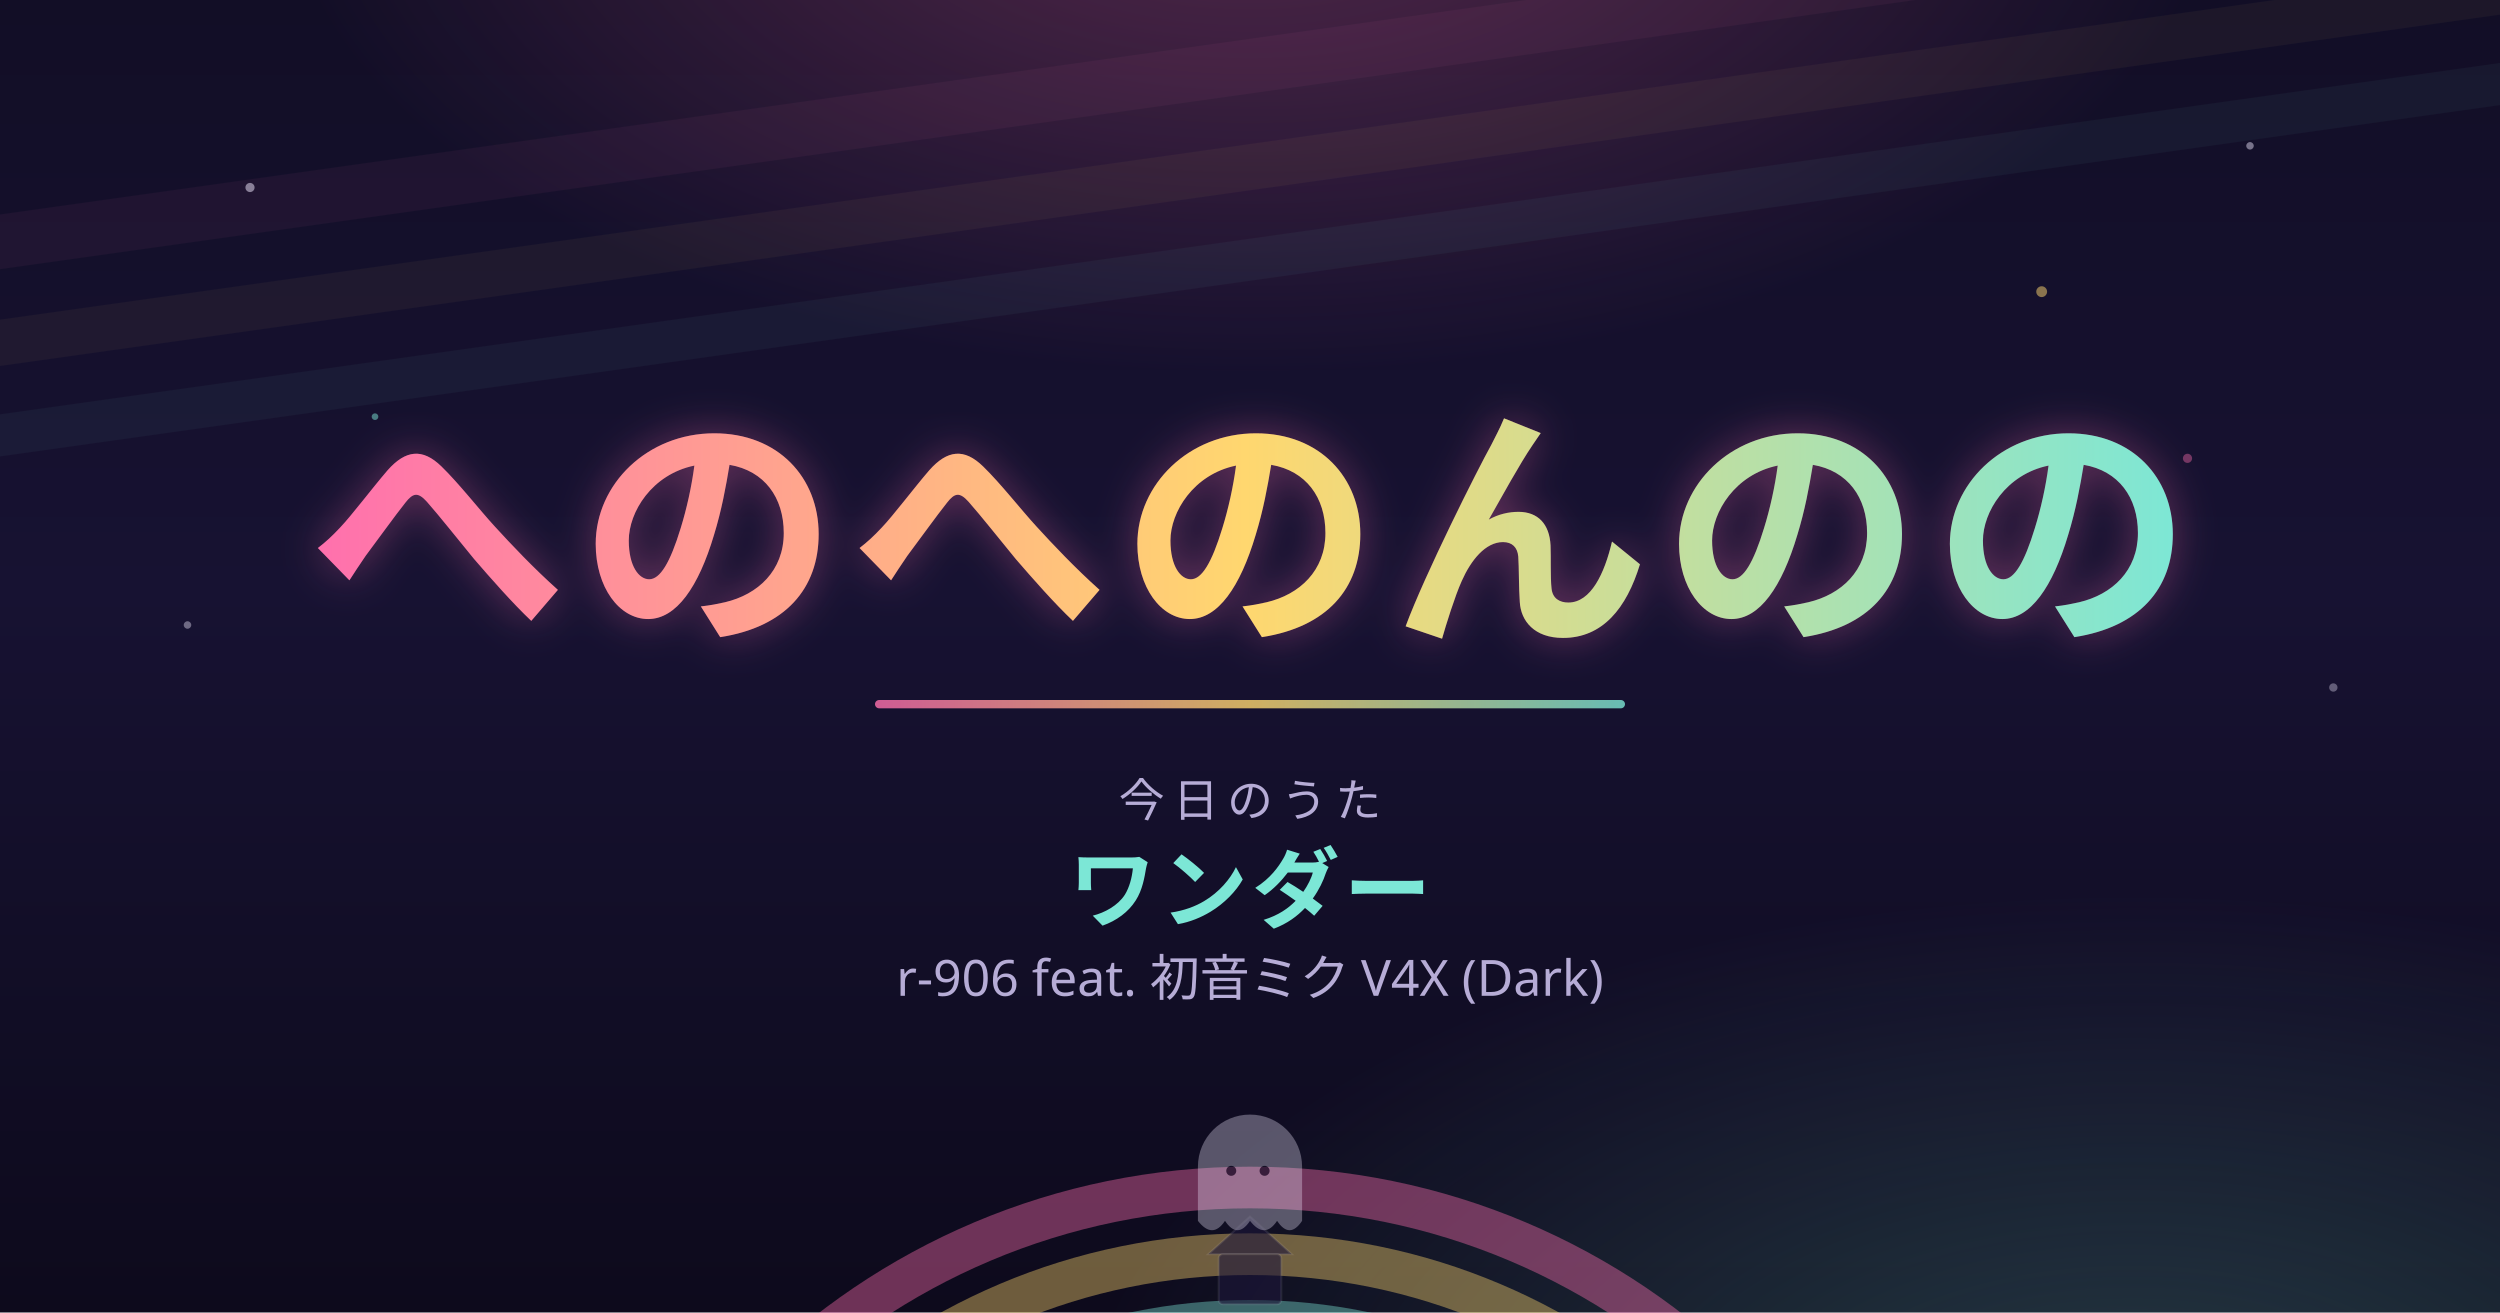
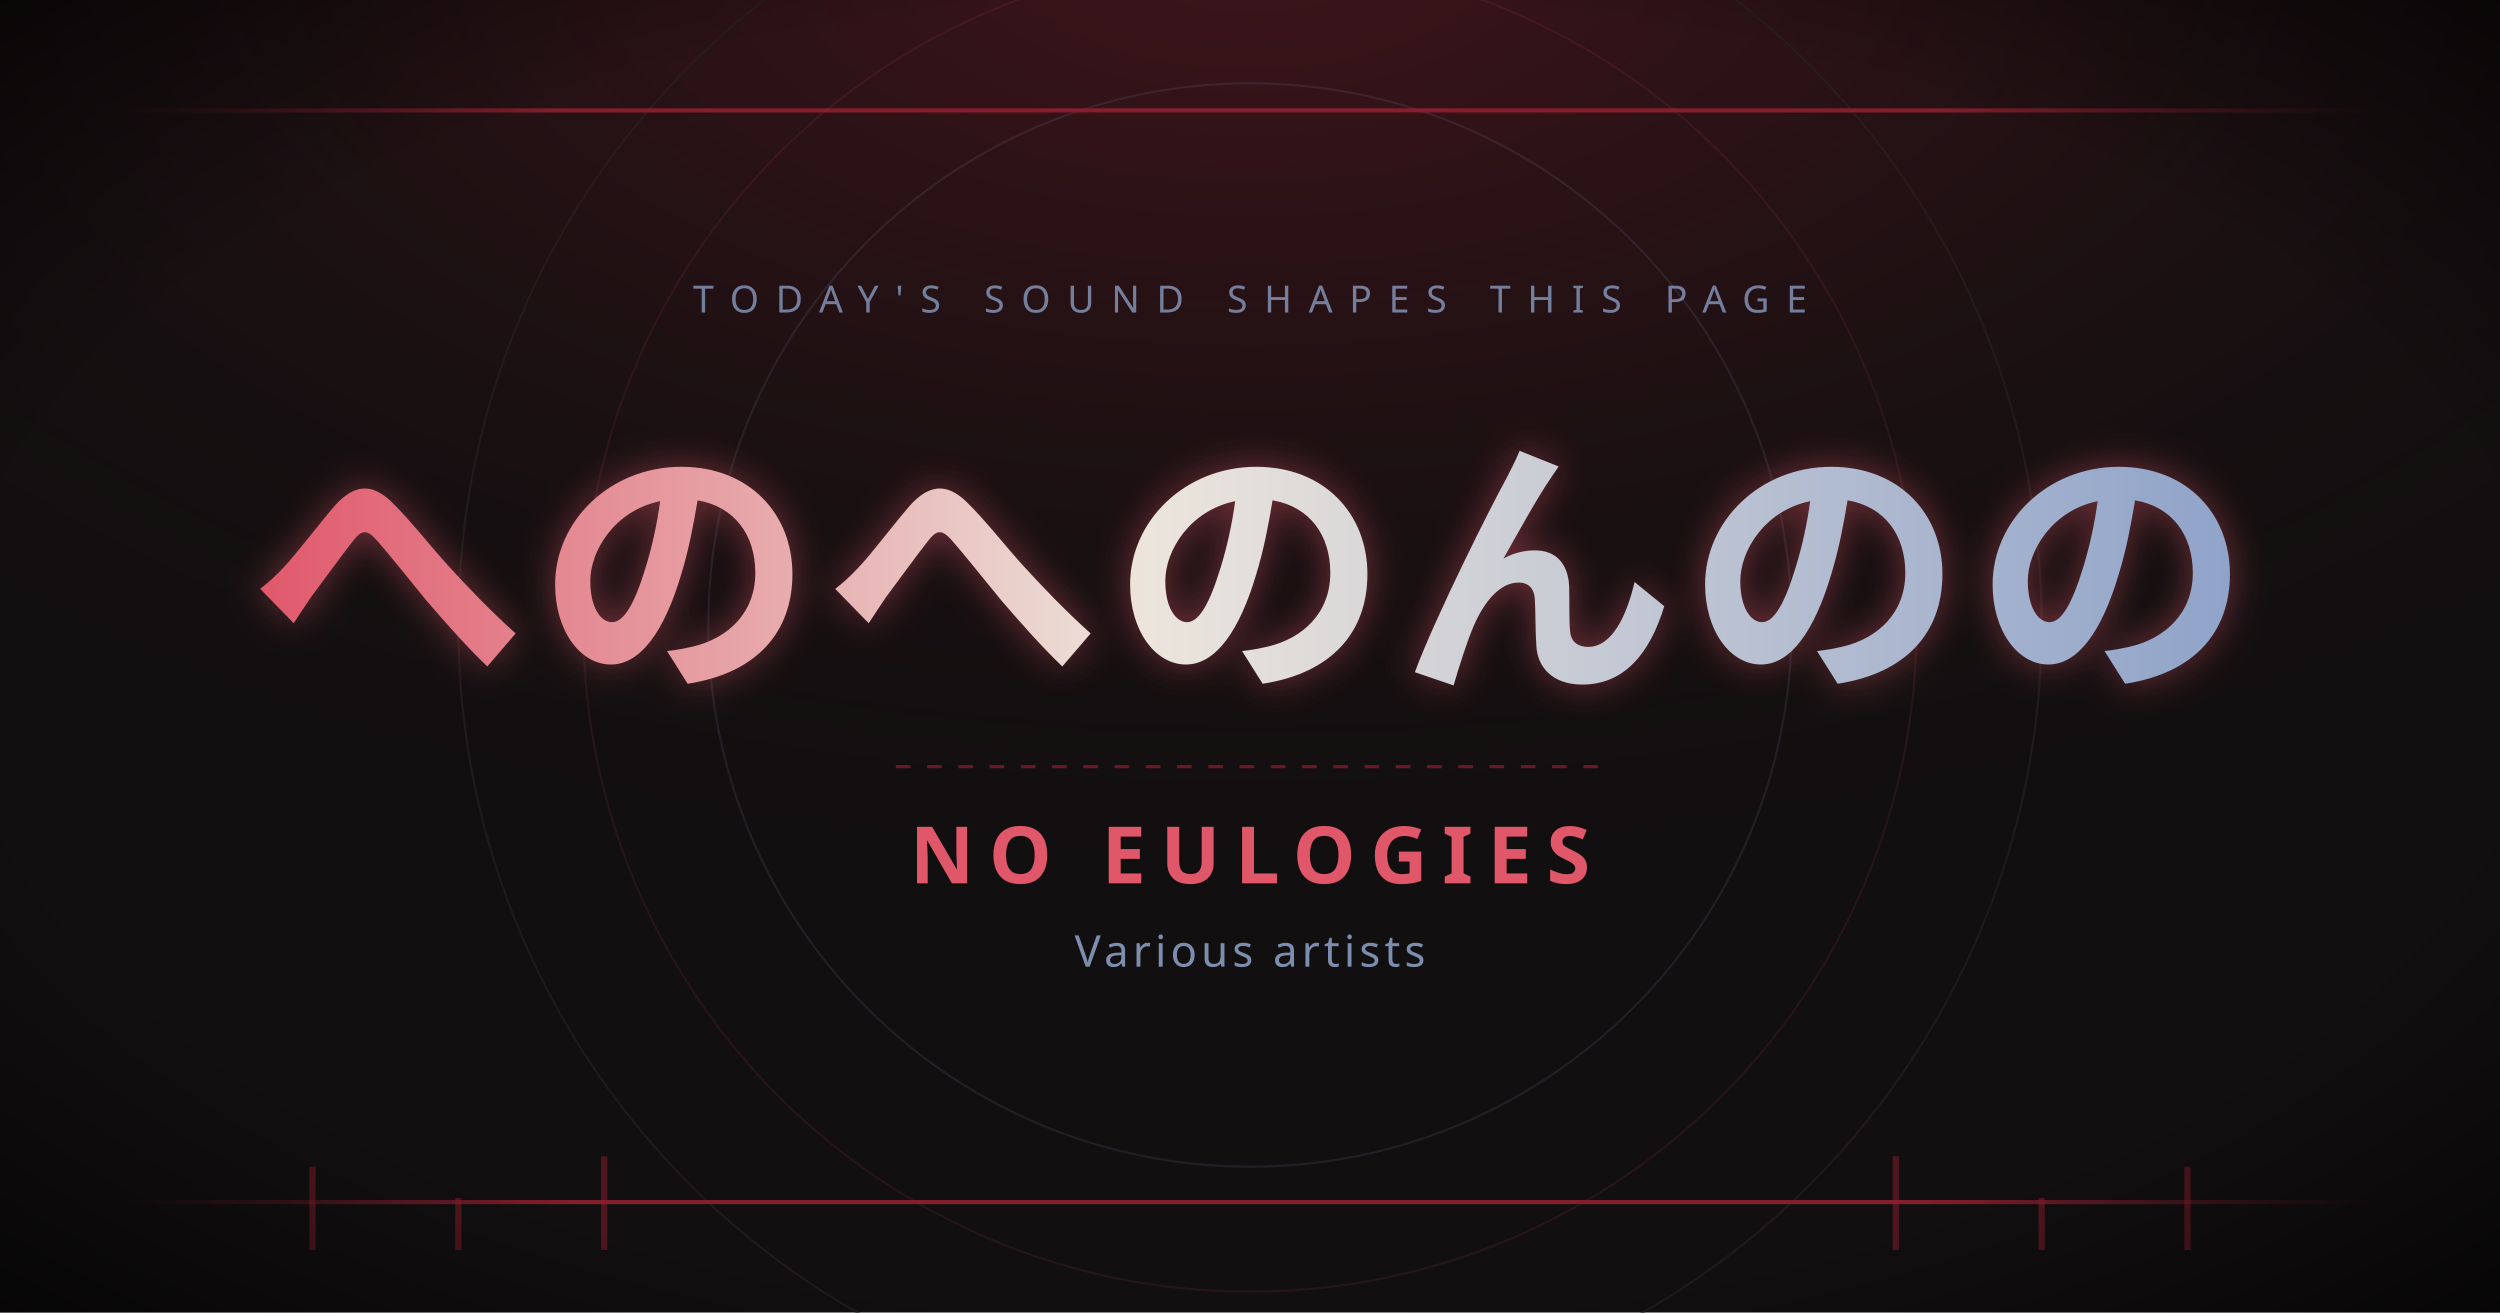
<svg xmlns="http://www.w3.org/2000/svg" width="1200" height="630" viewBox="0 0 1200 630">
  <defs>
-     <radialGradient id="glowPink" cx="50%" cy="-10%" r="55%">
-       <stop offset="0%" stop-color="#ff6fae" stop-opacity="0.28" />
-       <stop offset="70%" stop-color="#ff6fae" stop-opacity="0" />
+     <radialGradient id="glow" cx="50%" cy="-5%" r="75%">
+       <stop offset="0%" stop-color="#8f1f2e" stop-opacity="0.35" />
+       <stop offset="55%" stop-color="#8f1f2e" stop-opacity="0.08" />
+       <stop offset="100%" stop-color="#120f10" stop-opacity="0" />
    </radialGradient>
-     <radialGradient id="glowTeal" cx="85%" cy="110%" r="60%">
-       <stop offset="0%" stop-color="#7ce7d6" stop-opacity="0.22" />
-       <stop offset="70%" stop-color="#7ce7d6" stop-opacity="0" />
+     <radialGradient id="vignette" cx="50%" cy="50%" r="72%">
+       <stop offset="0%" stop-color="#000000" stop-opacity="0" />
+       <stop offset="70%" stop-color="#000000" stop-opacity="0" />
+       <stop offset="100%" stop-color="#000000" stop-opacity="0.65" />
    </radialGradient>
-     <linearGradient id="bgV" x1="0" y1="0" x2="0" y2="1">
-       <stop offset="0%" stop-color="#120e26" />
-       <stop offset="45%" stop-color="#171232" />
-       <stop offset="100%" stop-color="#0d0a1c" />
+     <linearGradient id="edgeLine" x1="0%" y1="0%" x2="100%" y2="0%">
+       <stop offset="0%" stop-color="#8f1f2e" stop-opacity="0" />
+       <stop offset="20%" stop-color="#8f1f2e" stop-opacity="0.9" />
+       <stop offset="80%" stop-color="#8f1f2e" stop-opacity="0.9" />
+       <stop offset="100%" stop-color="#8f1f2e" stop-opacity="0" />
    </linearGradient>
-     <linearGradient id="titleGrad" x1="0" y1="0" x2="1" y2="0">
-       <stop offset="0%" stop-color="#ff6fae" />
-       <stop offset="50%" stop-color="#ffd76f" />
-       <stop offset="100%" stop-color="#7ce7d6" />
+     <linearGradient id="titleGrad" x1="0%" y1="0%" x2="100%" y2="0%">
+       <stop offset="0%" stop-color="#e0576a" />
+       <stop offset="45%" stop-color="#ece5dc" />
+       <stop offset="100%" stop-color="#8fa3c9" />
    </linearGradient>
-     <filter id="softGlow" x="-50%" y="-50%" width="200%" height="200%">
-       <feGaussianBlur stdDeviation="10" result="blur" />
-       <feMerge>
-         <feMergeNode in="blur" />
-         <feMergeNode in="SourceGraphic" />
-       </feMerge>
+     <filter id="softBlur" x="-50%" y="-50%" width="200%" height="200%">
+       <feGaussianBlur stdDeviation="9" />
    </filter>
  </defs>
-   <rect x="0" y="0" width="1200" height="630" fill="url(#bgV)" />
-   <rect x="0" y="0" width="1200" height="630" fill="url(#glowPink)" />
-   <rect x="0" y="0" width="1200" height="630" fill="url(#glowTeal)" />
-   <g transform="rotate(-8 600 160)" opacity="0.5">
-     <rect x="-100" y="20" width="1500" height="26" fill="#ff6fae" opacity="0.10" />
-     <rect x="-100" y="70" width="1500" height="22" fill="#ffd76f" opacity="0.09" />
-     <rect x="-100" y="115" width="1500" height="20" fill="#7ce7d6" opacity="0.09" />
+   <rect x="0" y="0" width="1200" height="630" fill="#120f10" />
+   <rect x="0" y="0" width="1200" height="630" fill="url(#glow)" />
+   <circle cx="600" cy="300" r="260" fill="none" stroke="#8fa3c9" stroke-opacity="0.12" stroke-width="1" />
+   <circle cx="600" cy="300" r="320" fill="none" stroke="#e0576a" stroke-opacity="0.10" stroke-width="1" />
+   <circle cx="600" cy="300" r="380" fill="none" stroke="#2a2422" stroke-opacity="0.6" stroke-width="1" />
+   <rect x="60" y="52" width="1080" height="2" fill="url(#edgeLine)" />
+   <rect x="60" y="576" width="1080" height="2" fill="url(#edgeLine)" />
+   <g stroke="#8f1f2e" stroke-opacity="0.5">
+     <line x1="150" y1="600" x2="150" y2="560" stroke-width="3" />
+     <line x1="220" y1="600" x2="220" y2="575" stroke-width="3" />
+     <line x1="290" y1="600" x2="290" y2="555" stroke-width="3" />
+     <line x1="910" y1="600" x2="910" y2="555" stroke-width="3" />
+     <line x1="980" y1="600" x2="980" y2="575" stroke-width="3" />
+     <line x1="1050" y1="600" x2="1050" y2="560" stroke-width="3" />
  </g>
-   <circle cx="120" cy="90" r="2.2" fill="#f1eaff" opacity="0.5" />
-   <circle cx="1080" cy="70" r="1.8" fill="#f1eaff" opacity="0.45" />
-   <circle cx="980" cy="140" r="2.6" fill="#ffd76f" opacity="0.5" />
-   <circle cx="180" cy="200" r="1.6" fill="#7ce7d6" opacity="0.5" />
-   <circle cx="1050" cy="220" r="2.2" fill="#ff6fae" opacity="0.4" />
-   <circle cx="90" cy="300" r="1.8" fill="#f1eaff" opacity="0.4" />
-   <circle cx="1120" cy="330" r="2" fill="#f1eaff" opacity="0.35" />
-   <g opacity="0.4" fill="none">
-     <circle cx="600" cy="900" r="330" stroke="#ff6fae" stroke-width="20" />
-     <circle cx="600" cy="900" r="298" stroke="#ffd76f" stroke-width="20" />
-     <circle cx="600" cy="900" r="266" stroke="#7ce7d6" stroke-width="20" />
-     <circle cx="600" cy="900" r="234" stroke="#ff6fae" stroke-width="20" opacity="0.6" />
-   </g>
-   <text x="600" y="300" text-anchor="middle" font-family="sans-serif" font-weight="700" font-size="124" letter-spacing="6" fill="#ff6fae" opacity="0.35" filter="url(#softGlow)">へのへのんのの</text>
-   <text x="600" y="300" text-anchor="middle" font-family="sans-serif" font-weight="700" font-size="124" letter-spacing="6" fill="url(#titleGrad)">へのへのんのの</text>
-   <rect x="420" y="336" width="360" height="4" rx="2" fill="url(#titleGrad)" opacity="0.8" />
-   <text x="600" y="392" text-anchor="middle" font-family="sans-serif" font-size="22" letter-spacing="4" fill="#b6acd6">今日のうた</text>
-   <text x="600" y="442" text-anchor="middle" font-family="sans-serif" font-weight="700" font-size="42" letter-spacing="2" fill="#7ce7d6">ワンダー</text>
-   <text x="600" y="478" text-anchor="middle" font-family="sans-serif" font-size="24" fill="#b6acd6">r-906 feat. 初音ミク V4X (Dark)</text>
-   <g transform="translate(600,592)" opacity="0.6">
-     <path d="M-20,10 L0,-8 L20,10 Z" fill="#1c1638" stroke="rgba(241,234,255,0.16)" />
-     <rect x="-15" y="10" width="30" height="24" rx="2" fill="#1c1638" stroke="rgba(241,234,255,0.16)" />
-     <path d="M-25,-32              a25,25 0 0 1 50,0              l0,26              q-6,9 -12,0              q-6,9 -13,0              q-6,9 -12,0              q-6,9 -13,0              z" fill="#f1eaff" opacity="0.55" />
-     <circle cx="-9" cy="-30" r="2.4" fill="#120e26" />
-     <circle cx="7" cy="-30" r="2.4" fill="#120e26" />
-   </g>
+   <text x="600" y="150" text-anchor="middle" font-family="sans-serif" font-size="18" letter-spacing="8" fill="#8fa3c9" fill-opacity="0.75">TODAY'S SOUND SHAPES THIS PAGE</text>
+   <text x="600" y="322" text-anchor="middle" font-family="sans-serif" font-weight="700" font-size="132" letter-spacing="6" fill="#e0576a" fill-opacity="0.45" filter="url(#softBlur)">へのへのんのの</text>
+   <text x="600" y="322" text-anchor="middle" font-family="sans-serif" font-weight="700" font-size="132" letter-spacing="6" fill="url(#titleGrad)">へのへのんのの</text>
+   <line x1="430" y1="368" x2="770" y2="368" stroke="#8f1f2e" stroke-width="1.5" stroke-dasharray="7 8" stroke-opacity="0.7" />
+   <text x="600" y="424" text-anchor="middle" font-family="sans-serif" font-weight="600" font-size="38" letter-spacing="7" fill="#e0576a">NO EULOGIES</text>
+   <text x="600" y="464" text-anchor="middle" font-family="sans-serif" font-size="21" letter-spacing="2" fill="#8fa3c9" fill-opacity="0.85">Various artists</text>
+   <rect x="0" y="0" width="1200" height="630" fill="url(#vignette)" />
</svg>
